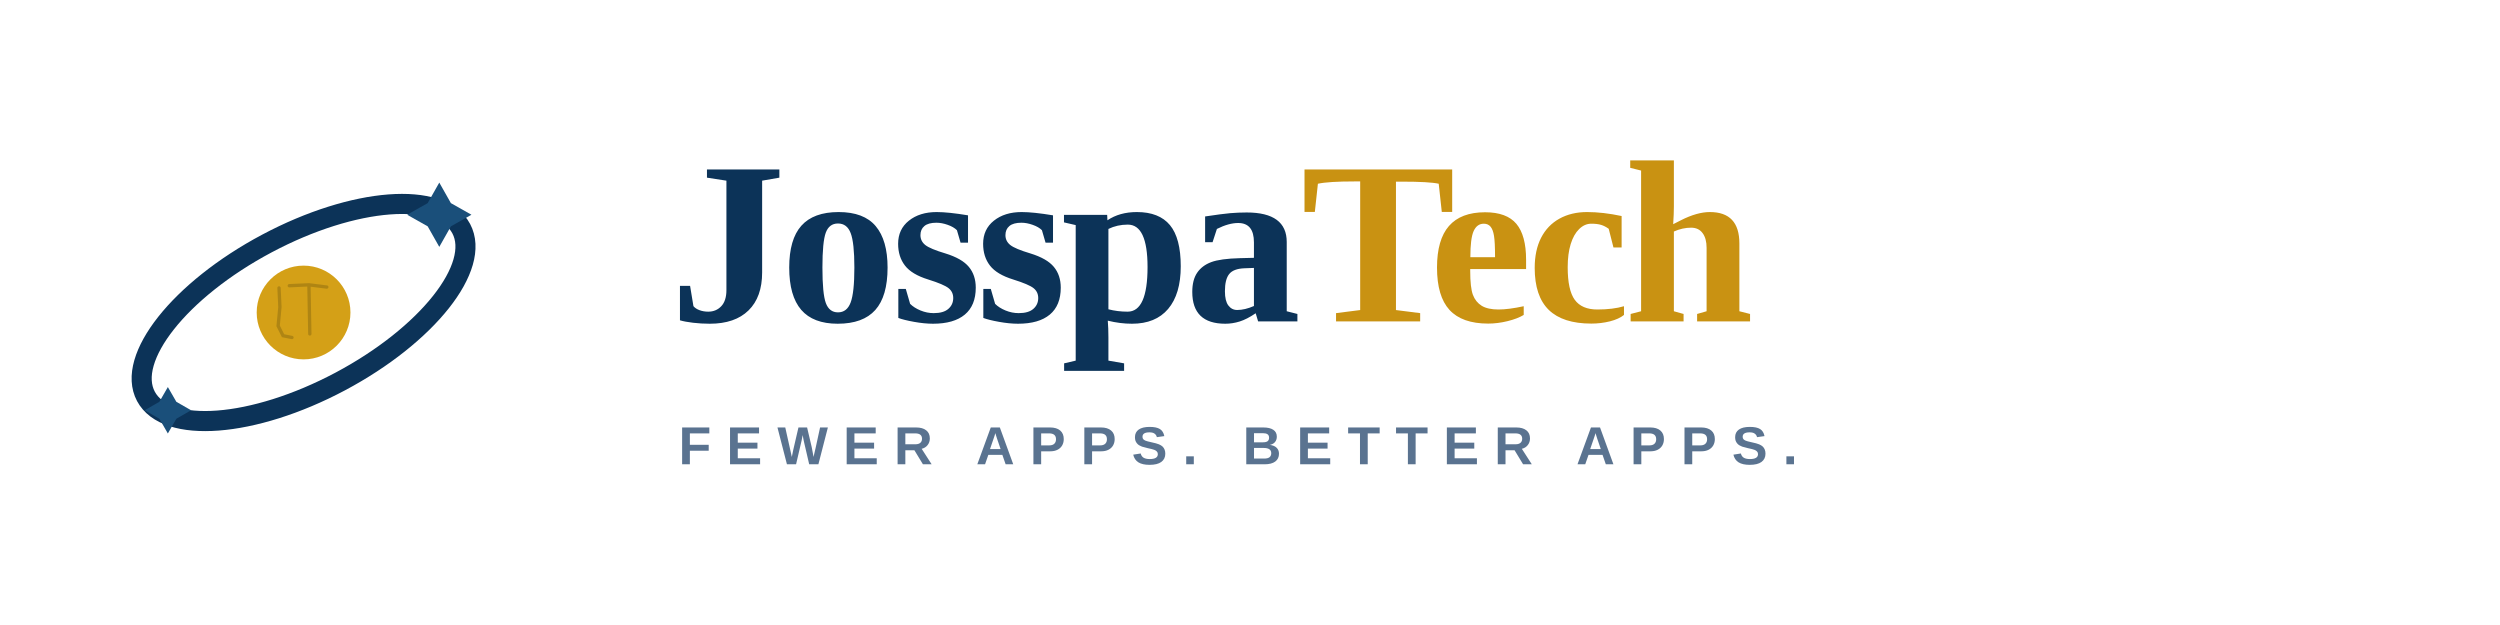
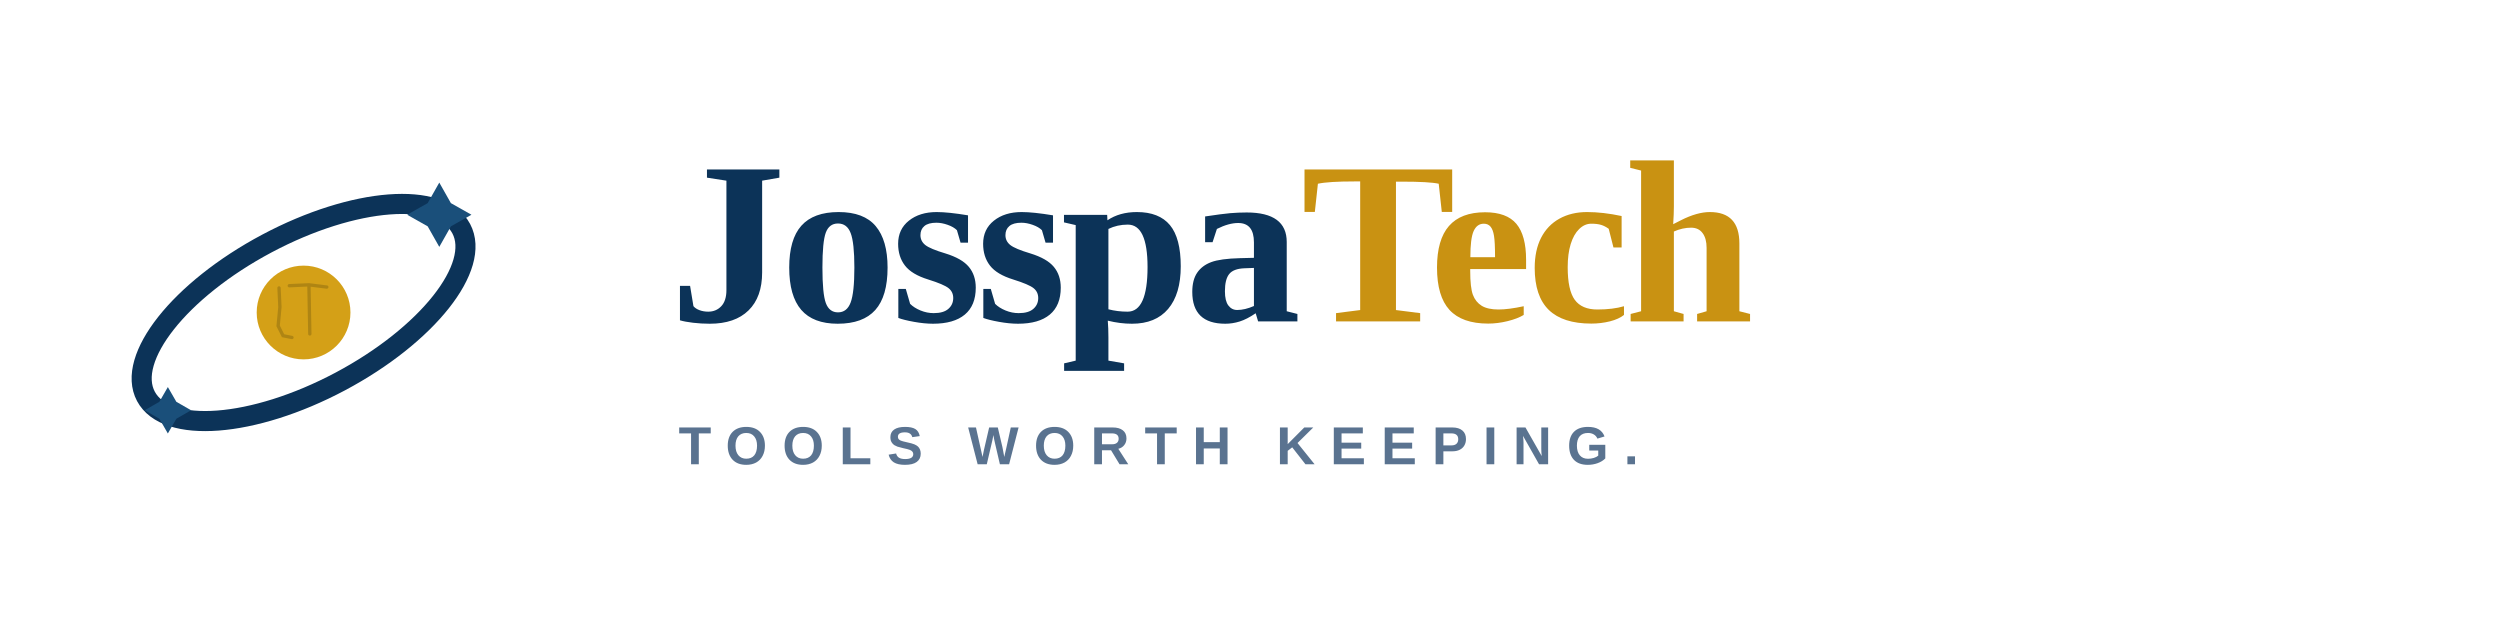
<svg xmlns="http://www.w3.org/2000/svg" viewBox="0 0 560 140" role="img" aria-label="JosspaTech">
  <g transform="translate(12 14)">
    <circle cx="56" cy="56" r="10.5" fill="#D4A017" />
    <path d="M50.5,50.5 50.7,54.8 50.3,59.0 51.4,61.2 53.4,61.6" stroke="#8A6A10" stroke-width="0.75" fill="none" stroke-linecap="round" opacity="0.5" />
    <path d="M52.8,50.0 57.2,49.8 61.2,50.3 M57.2,49.8 57.4,60.8" stroke="#8A6A10" stroke-width="0.75" fill="none" stroke-linecap="round" opacity="0.5" />
    <ellipse cx="56" cy="56" rx="40" ry="17.5" fill="none" stroke="#0C3358" stroke-width="4.5" transform="rotate(-28 56 56)" />
    <path d="M86.4,26.9 89.0,31.5 93.6,34.1 89.0,36.7 86.4,41.3 83.8,36.7 79.2,34.1 83.8,31.5 Z" fill="#1A4F7A" />
    <path d="M25.6,72.7 27.5,76.0 30.8,77.9 27.5,79.8 25.6,83.1 23.7,79.8 20.4,77.9 23.7,76.0 Z" fill="#1A4F7A" />
  </g>
  <text x="150" y="72" font-family="Georgia, 'Times New Roman', serif" font-size="52" font-weight="700" letter-spacing="-1.2" fill="#0C3358">Josspa<tspan fill="#C99212">Tech</tspan>
  </text>
-   <text x="152" y="104" font-family="Manrope, Arial, sans-serif" font-size="12" font-weight="700" letter-spacing="3.4" fill="#5A7390">FEWER APPS. BETTER APPS.</text>
+   <text x="152" y="104" font-family="Manrope, Arial, sans-serif" font-size="12" font-weight="700" letter-spacing="3.4" fill="#5A7390">TOOLS WORTH KEEPING.</text>
</svg>
